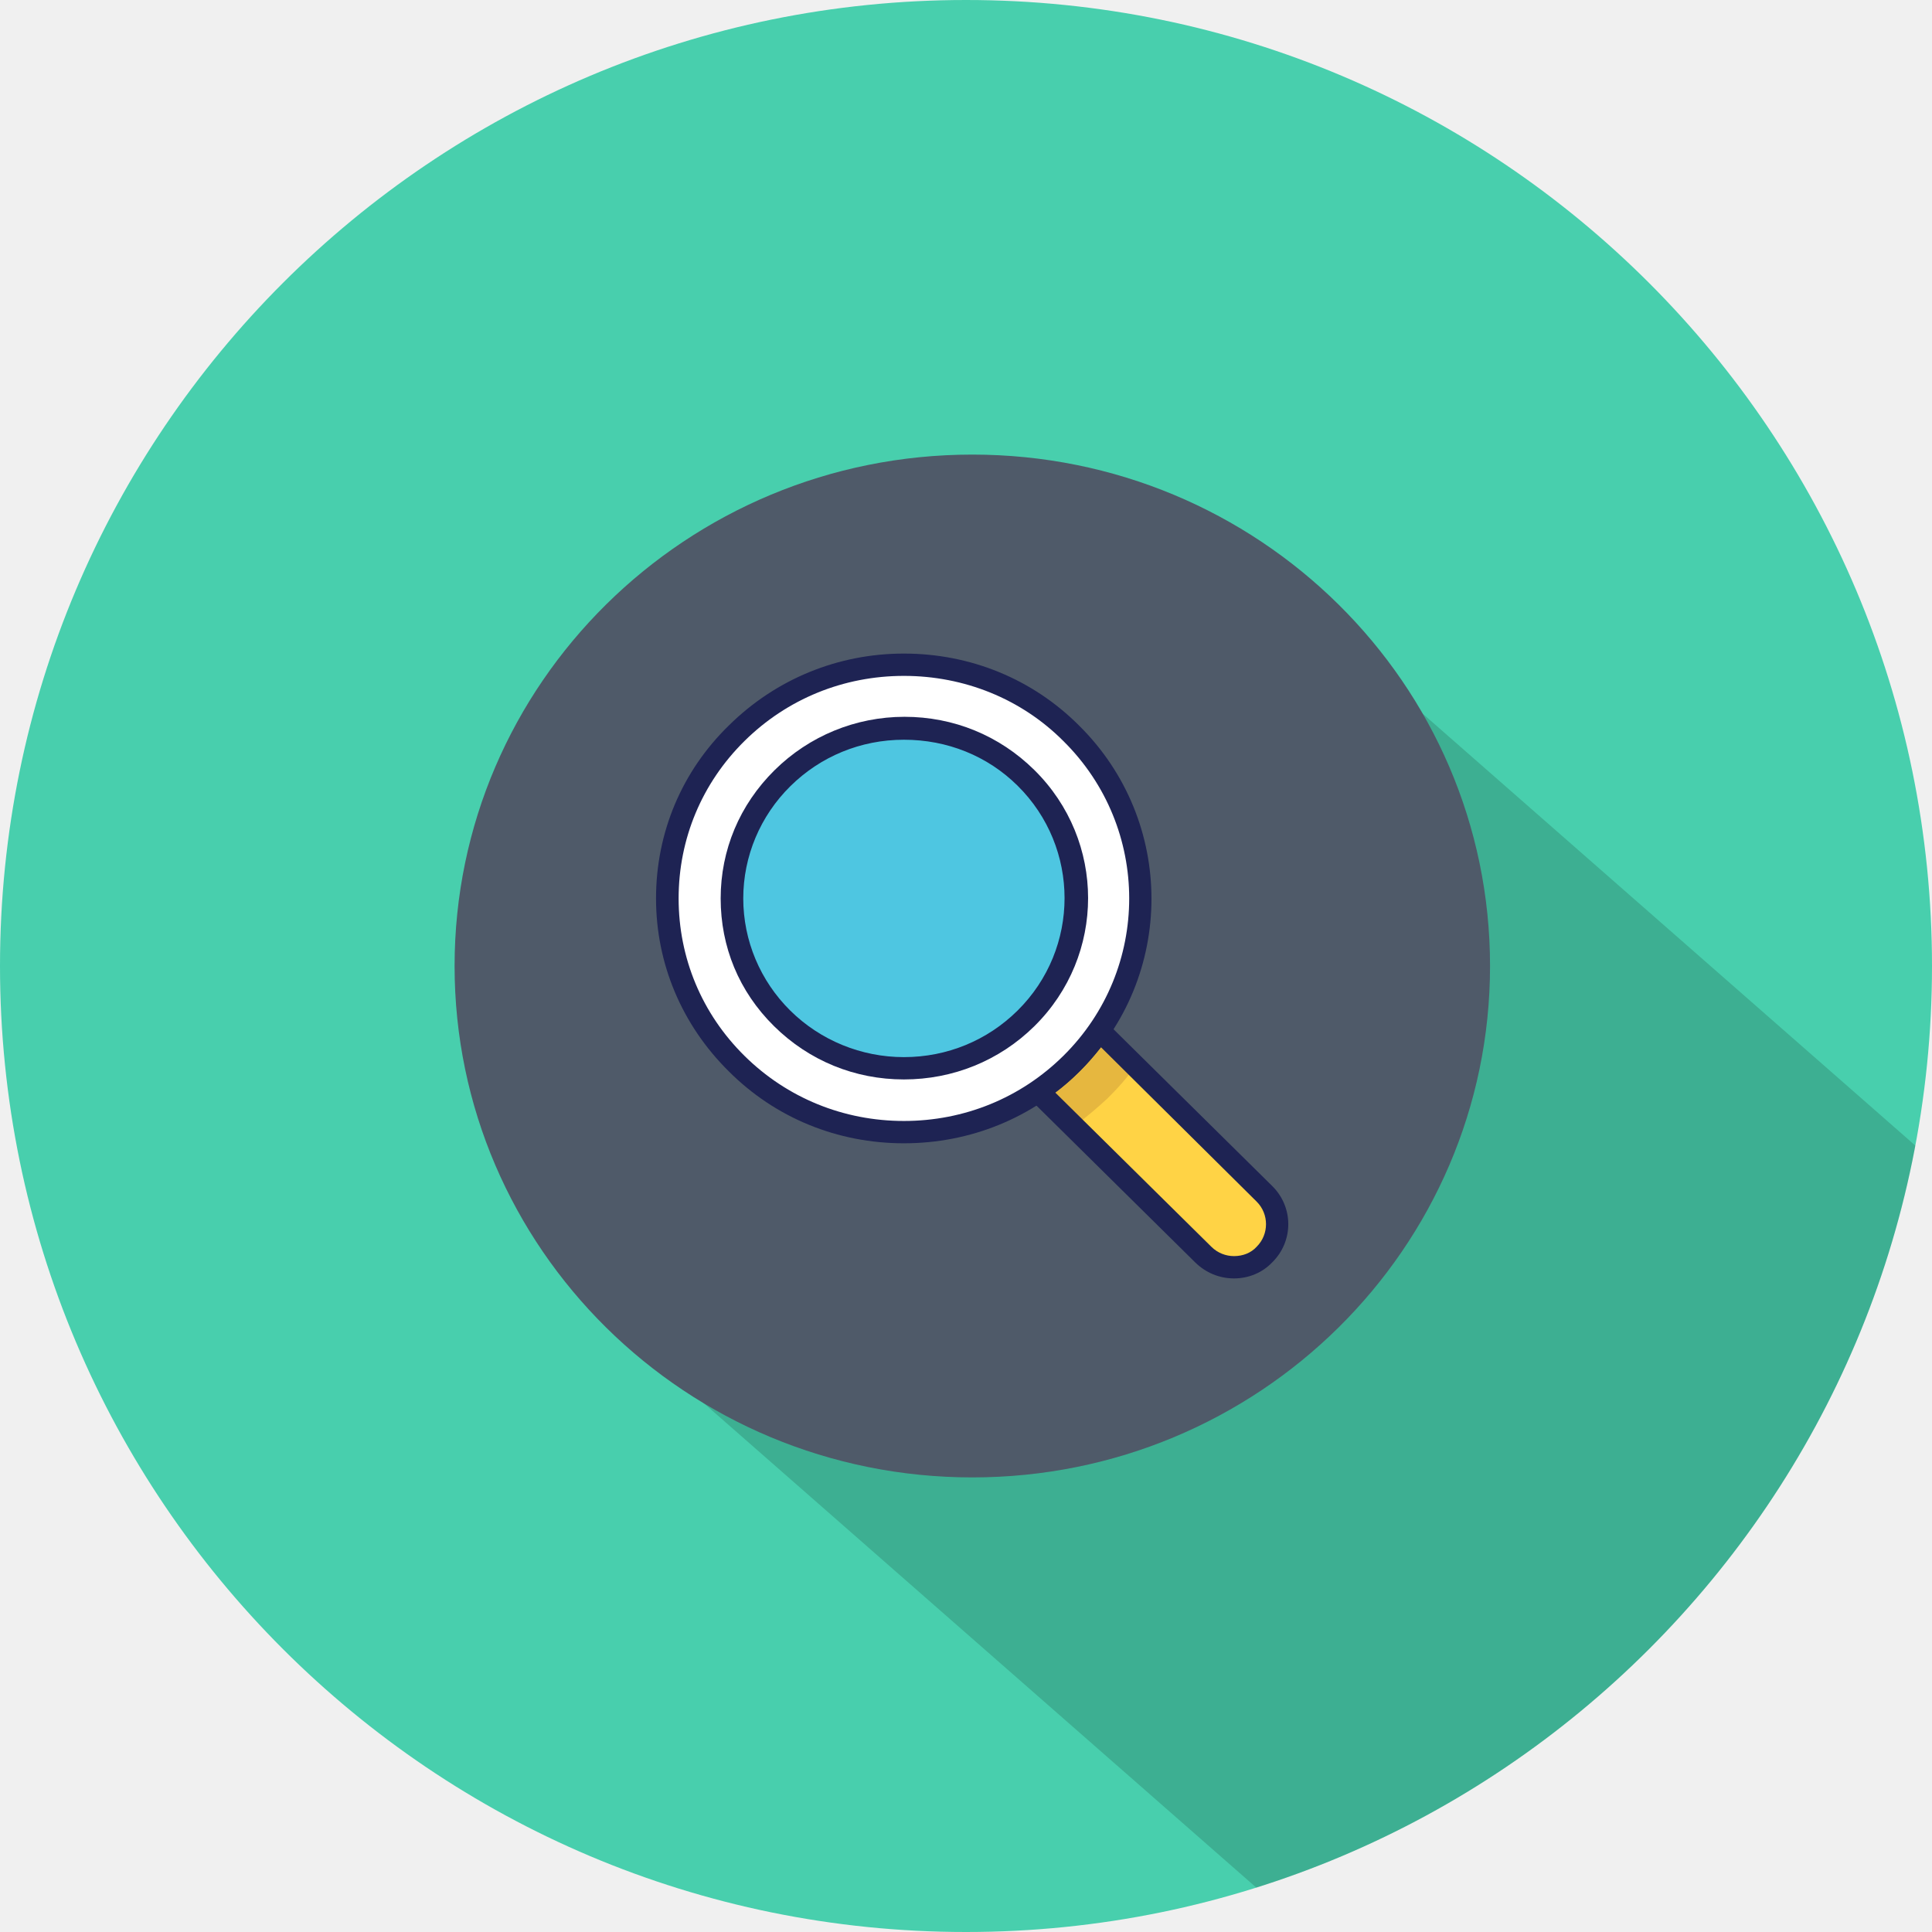
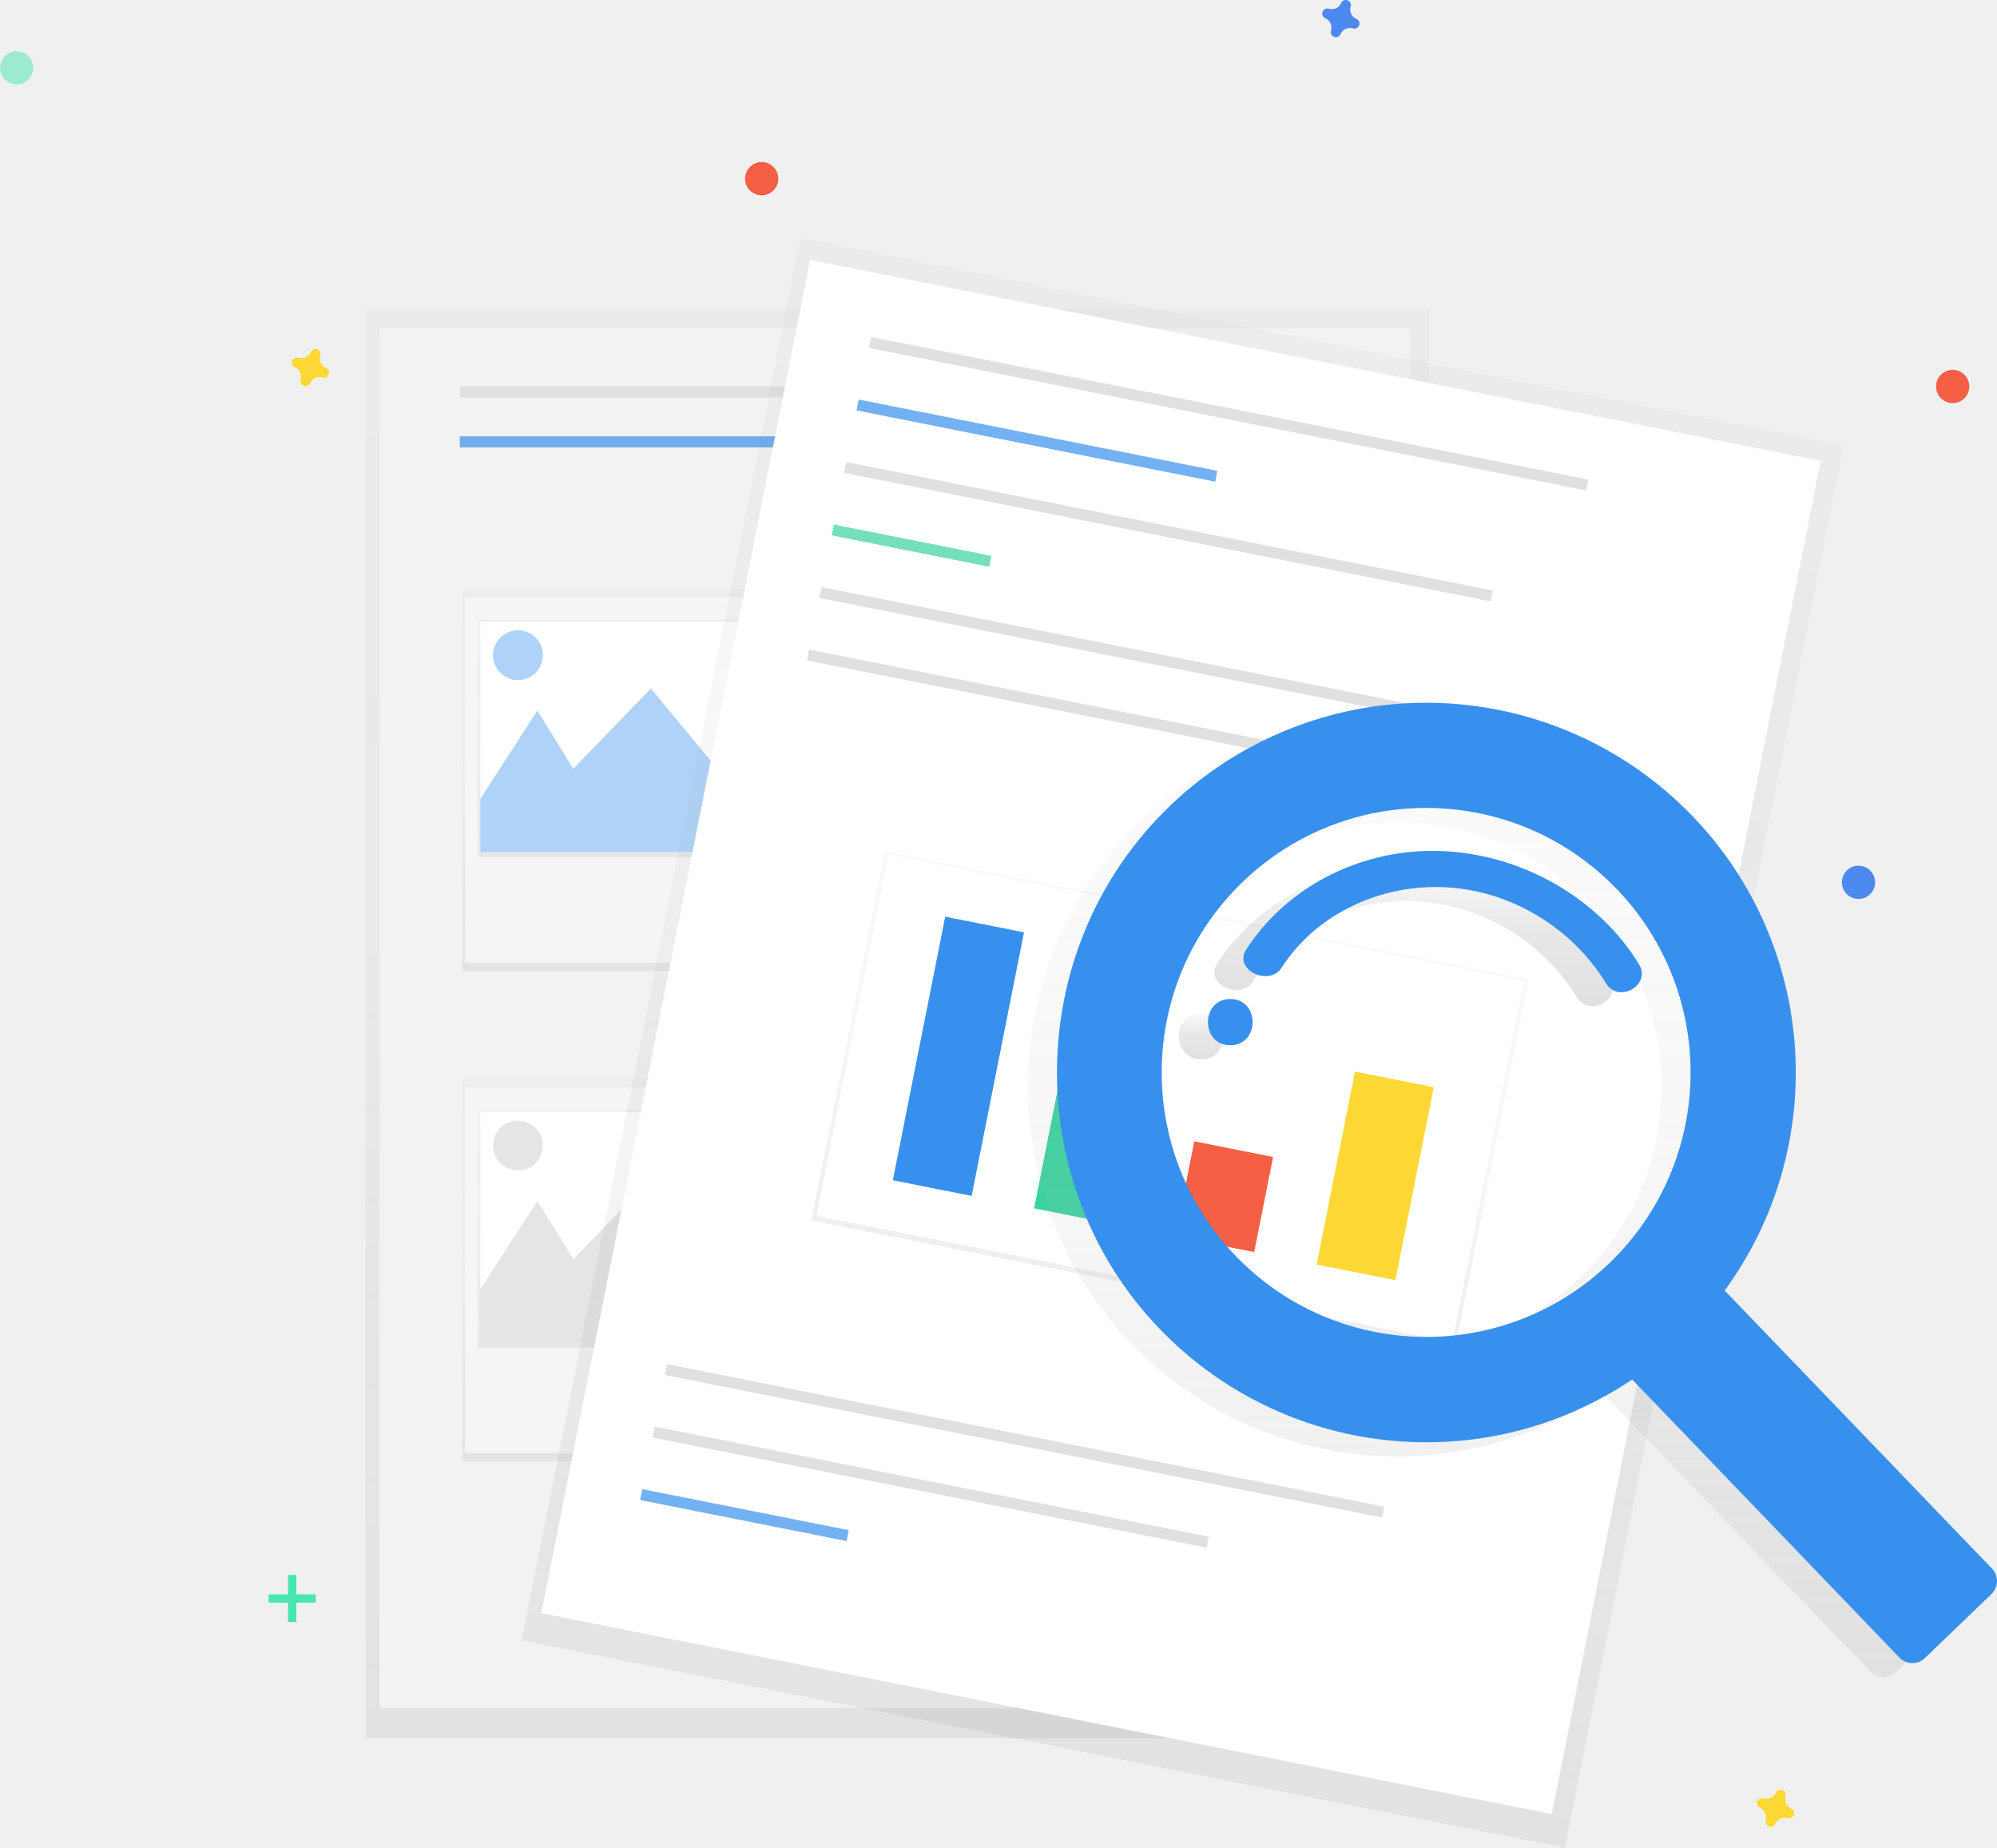
- <svg xmlns="http://www.w3.org/2000/svg" width="153" height="153" viewBox="0 0 153 153" fill="none">
-   <circle cx="76.5" cy="76.5" r="76.5" fill="#48CFAD" />
-   <mask id="mask0" mask-type="alpha" maskUnits="userSpaceOnUse" x="0" y="0" width="153" height="153">
-     <circle cx="76.5" cy="76.5" r="76.5" fill="#48CFAD" />
-   </mask>
-   <g mask="url(#mask0)">
-     <path d="M0 0H84.753V78.591H0L0 0Z" transform="translate(101.81 47) rotate(41.2421)" fill="black" fill-opacity="0.16" />
+ <svg xmlns="http://www.w3.org/2000/svg" xmlns:xlink="http://www.w3.org/1999/xlink" id="9a5c15f4-7944-40bc-b8da-d63b7d478a28" data-name="Layer 1" width="842" height="778.92" viewBox="0 0 842 778.92">
+   <defs>
+     <linearGradient id="a91ba363-77be-43f7-9cf6-91c4a3880d9c" x1="378.37" y1="732.81" x2="378.37" y2="130.21" gradientUnits="userSpaceOnUse">
+       <stop offset="0" stop-color="gray" stop-opacity="0.25" />
+       <stop offset="0.54" stop-color="gray" stop-opacity="0.12" />
+       <stop offset="1" stop-color="gray" stop-opacity="0.1" />
+     </linearGradient>
+     <linearGradient id="d1e6aa0e-d79d-4f6f-afbb-c37e9ed80ff9" x1="274.44" y1="409.32" x2="274.44" y2="248.16" xlink:href="#a91ba363-77be-43f7-9cf6-91c4a3880d9c" />
+     <linearGradient id="a279b039-1afd-4281-8292-ccd5c8c9b734" x1="274.44" y1="361.44" x2="274.44" y2="261.01" xlink:href="#a91ba363-77be-43f7-9cf6-91c4a3880d9c" />
+     <clipPath id="42e7b1d1-2be2-47b0-aacb-a853df270819" transform="translate(-179 -60.54)">
+       <rect id="cf34cfb5-9399-4bae-9cea-d47bbef6cb3a" data-name="&lt;Rectangle&gt;" x="381.54" y="322.72" width="143.79" height="96.93" fill="#fff" />
+     </clipPath>
+     <linearGradient id="972637f2-71db-4198-9c75-a0854a7fe249" x1="274.44" y1="616.03" x2="274.44" y2="454.87" xlink:href="#a91ba363-77be-43f7-9cf6-91c4a3880d9c" />
+     <linearGradient id="6c85befd-f960-412c-83e0-663d4b13bf85" x1="274.44" y1="568.15" x2="274.44" y2="467.72" xlink:href="#a91ba363-77be-43f7-9cf6-91c4a3880d9c" />
+     <clipPath id="f66b8fac-771d-49bf-85c7-4ce29a79f723" transform="translate(-179 -60.54)">
+       <rect id="7439734d-5f7c-428f-88ce-e68b86a45c07" data-name="&lt;Rectangle&gt;" x="381.54" y="529.42" width="143.79" height="96.93" fill="#fff" />
+     </clipPath>
+     <linearGradient id="598f8edf-c762-4b18-b52d-250fc678075a" x1="688.76" y1="765.86" x2="688.76" y2="163.26" gradientTransform="translate(1142.22 -188.53) rotate(90)" xlink:href="#a91ba363-77be-43f7-9cf6-91c4a3880d9c" />
+     <linearGradient id="013b841e-9a42-49b8-8a36-6db9ed002b72" x1="688.18" y1="568.49" x2="688.18" y2="409.67" gradientTransform="translate(1161.39 -164.01) rotate(90)" xlink:href="#a91ba363-77be-43f7-9cf6-91c4a3880d9c" />
+     <linearGradient id="f8cab3c1-d868-48bc-b87d-cd2075ddc26a" x1="810.6" y1="767.54" x2="810.6" y2="362.71" gradientUnits="userSpaceOnUse">
+       <stop offset="0" stop-color="#b3b3b3" stop-opacity="0.25" />
+       <stop offset="0.54" stop-color="#b3b3b3" stop-opacity="0.1" />
+       <stop offset="1" stop-color="#b3b3b3" stop-opacity="0.05" />
+     </linearGradient>
+     <linearGradient id="043d467e-585e-47c7-bb2c-06dd6f5be04b" x1="685.49" y1="507.08" x2="685.49" y2="487.6" gradientUnits="userSpaceOnUse">
+       <stop offset="0" stop-opacity="0.12" />
+       <stop offset="0.55" stop-opacity="0.09" />
+       <stop offset="1" stop-opacity="0.02" />
+     </linearGradient>
+     <linearGradient id="be08032f-102d-431e-9b5f-1e4ebfc8159b" x1="774.99" y1="484.73" x2="774.99" y2="425.15" xlink:href="#043d467e-585e-47c7-bb2c-06dd6f5be04b" />
+   </defs>
+   <g opacity="0.5">
+     <rect x="154.15" y="130.21" width="448.44" height="602.6" fill="url(#a91ba363-77be-43f7-9cf6-91c4a3880d9c)" />
  </g>
-   <path d="M41 81C63.644 81 82 62.867 82 40.5C82 18.133 63.644 0 41 0C18.356 0 0 18.133 0 40.5C0 62.867 18.356 81 41 81Z" transform="translate(36 36)" fill="#4F5A69" />
-   <path d="M18.736 37.014C29.083 37.014 37.471 28.729 37.471 18.507C37.471 8.286 29.083 0 18.736 0C8.388 0 0 8.286 0 18.507C0 28.729 8.388 37.014 18.736 37.014Z" transform="translate(52.8472 52.6418)" fill="white" />
-   <path d="M2.684 2.651C1.839 3.485 0.944 4.222 0 4.811L13.07 17.722C14.412 19.047 16.599 19.047 17.941 17.722C19.282 16.396 19.282 14.236 17.941 12.911L4.87 1.49814e-06C4.274 0.933 3.528 1.816 2.684 2.651Z" transform="translate(82.1686 81.6055)" fill="#FFD345" />
-   <path d="M4.87 1.49814e-06C4.224 0.933 3.479 1.816 2.684 2.651C1.839 3.485 0.944 4.222 -7.58316e-07 4.811L2.833 7.609C3.727 6.922 4.622 6.185 5.467 5.4C6.312 4.565 7.057 3.731 7.703 2.798L4.87 1.49814e-06Z" transform="translate(82.2181 81.6055)" fill="#E6B73F" />
-   <path d="M13.617 26.902C21.137 26.902 27.234 20.88 27.234 13.451C27.234 6.022 21.137 0 13.617 0C6.097 0 0 6.022 0 13.451C0 20.88 6.097 26.902 13.617 26.902Z" transform="translate(57.9661 57.6981)" fill="#4EC6E1" />
-   <path d="M19.63 38.782C14.362 38.782 9.442 36.769 5.765 33.087C2.038 29.405 3.79158e-07 24.546 3.79158e-07 19.391C3.79158e-07 14.187 2.038 9.327 5.765 5.695C9.492 2.013 14.412 0 19.63 0C24.898 0 29.818 2.013 33.496 5.695C41.149 13.255 41.149 25.576 33.496 33.136C29.818 36.769 24.898 38.782 19.63 38.782ZM19.63 1.767C14.859 1.767 10.387 3.584 7.007 6.922C3.628 10.26 1.789 14.678 1.789 19.391C1.789 24.104 3.628 28.522 7.007 31.86C10.387 35.198 14.859 37.014 19.63 37.014C24.401 37.014 28.874 35.198 32.253 31.86C39.211 24.987 39.211 13.794 32.253 6.922C28.924 3.584 24.401 1.767 19.63 1.767Z" transform="translate(51.9527 51.7582)" fill="#1E2353" />
-   <path d="M14.511 28.718C10.635 28.718 7.007 27.245 4.224 24.496C1.441 21.747 0 18.213 0 14.384C0 10.555 1.491 6.971 4.274 4.222C7.007 1.522 10.685 -1.49814e-06 14.561 -1.49814e-06C18.438 -1.49814e-06 22.066 1.473 24.849 4.222C30.514 9.818 30.514 18.9 24.849 24.496C22.066 27.245 18.388 28.718 14.511 28.718ZM14.511 1.816C11.082 1.816 7.902 3.142 5.516 5.498C3.131 7.855 1.789 11.046 1.789 14.384C1.789 17.722 3.131 20.913 5.516 23.269C7.902 25.625 11.132 26.951 14.511 26.951C17.941 26.951 21.121 25.625 23.507 23.269C28.476 18.36 28.476 10.358 23.507 5.449C21.121 3.093 17.941 1.816 14.511 1.816Z" transform="translate(57.0715 56.7654)" fill="#1E2353" />
-   <path d="M16.413 20.483C15.27 20.483 14.176 20.042 13.332 19.207L0.261 6.296C0.062 6.1 -0.037 5.854 0.013 5.609C0.013 5.363 0.162 5.118 0.41 4.971C1.305 4.333 2.199 3.645 2.945 2.909C3.69 2.173 4.436 1.289 5.032 0.405C5.181 0.209 5.43 0.062 5.678 0.013C5.927 -0.037 6.225 0.062 6.374 0.258L19.444 13.169C21.134 14.838 21.134 17.538 19.444 19.207C18.649 20.042 17.556 20.483 16.413 20.483ZM2.249 5.756L14.624 17.98C15.12 18.471 15.767 18.716 16.413 18.716C17.108 18.716 17.755 18.471 18.202 17.98C19.196 16.998 19.196 15.378 18.202 14.396L5.877 2.173C5.33 2.86 4.784 3.498 4.187 4.087C3.591 4.676 2.945 5.265 2.249 5.756Z" transform="translate(81.3109 80.7584)" fill="#1E2353" />
+   <rect x="159.99" y="138.39" width="434.43" height="581.58" fill="#f2f2f2" />
+   <rect x="193.86" y="162.91" width="149.48" height="4.67" fill="#e0e0e0" />
+   <rect x="193.86" y="183.93" width="149.48" height="4.67" fill="#3790ed" opacity="0.7" />
+   <rect x="365.53" y="162.91" width="149.48" height="4.67" fill="#e0e0e0" />
+   <rect x="388.88" y="296.05" width="149.48" height="4.67" fill="#e0e0e0" />
+   <rect x="392.39" y="308.89" width="149.48" height="4.67" fill="#e0e0e0" />
+   <rect x="399.4" y="321.74" width="149.48" height="4.67" fill="#e0e0e0" />
+   <rect x="388.88" y="502.75" width="149.48" height="4.67" fill="#e0e0e0" />
+   <rect x="392.39" y="515.6" width="149.48" height="4.67" fill="#e0e0e0" />
+   <rect x="399.4" y="528.44" width="149.48" height="4.67" fill="#e0e0e0" />
+   <g opacity="0.5">
+     <rect x="195.03" y="248.16" width="158.82" height="161.16" fill="url(#d1e6aa0e-d79d-4f6f-afbb-c37e9ed80ff9)" />
+   </g>
+   <rect x="196.03" y="251.67" width="156.32" height="154.15" fill="#f5f5f5" />
+   <g opacity="0.5">
+     <rect x="201.54" y="261.01" width="145.8" height="100.43" fill="url(#a279b039-1afd-4281-8292-ccd5c8c9b734)" />
+   </g>
+   <rect id="e1f34465-d008-41db-868b-e00503fb87b3" data-name="&lt;Rectangle&gt;" x="202.54" y="262.18" width="143.79" height="96.93" fill="#fff" />
+   <g clip-path="url(#42e7b1d1-2be2-47b0-aacb-a853df270819)">
+     <polygon points="190.35 355.61 226.56 299.55 241.74 324.07 274.44 290.21 302.47 324.07 326.99 273.86 390.05 374.29 185.68 367.28 190.35 355.61" fill="#3790ed" opacity="0.4" />
+     <circle cx="218.38" cy="276.19" r="10.51" fill="#3790ed" opacity="0.4" />
+   </g>
+   <g opacity="0.5">
+     <rect x="195.03" y="454.87" width="158.82" height="161.16" fill="url(#972637f2-71db-4198-9c75-a0854a7fe249)" />
+   </g>
+   <rect x="196.03" y="458.37" width="156.32" height="154.15" fill="#f5f5f5" />
+   <g opacity="0.5">
+     <rect x="201.54" y="467.72" width="145.8" height="100.43" fill="url(#6c85befd-f960-412c-83e0-663d4b13bf85)" />
+   </g>
+   <rect id="c95ac4f6-be4d-44a3-92c2-5c8066e2b531" data-name="&lt;Rectangle&gt;" x="202.54" y="468.88" width="143.79" height="96.93" fill="#fff" />
+   <g clip-path="url(#f66b8fac-771d-49bf-85c7-4ce29a79f723)">
+     <polygon points="190.35 562.31 226.56 506.25 241.74 530.78 274.44 496.91 302.47 530.78 326.99 480.56 390.05 580.99 185.68 573.99 190.35 562.31" fill="#bdbdbd" opacity="0.4" />
+     <circle cx="218.38" cy="482.9" r="10.51" fill="#bdbdbd" opacity="0.4" />
+   </g>
+   <g opacity="0.5">
+     <rect x="376.36" y="276.01" width="602.6" height="448.44" transform="translate(-124.09 1006.82) rotate(-78.76)" fill="url(#598f8edf-c762-4b18-b52d-250fc678075a)" />
+   </g>
+   <rect x="386.18" y="280.49" width="581.58" height="434.43" transform="translate(-122.17 1004.12) rotate(-78.76)" fill="#fff" />
+   <rect x="542.89" y="232.65" width="308.31" height="4.67" transform="translate(-119.81 -191.93) rotate(11.24)" fill="#e0e0e0" />
+   <rect x="456.83" y="665.62" width="308.31" height="4.67" transform="translate(-37.05 -166.84) rotate(11.24)" fill="#e0e0e0" />
+   <rect x="452.26" y="685.13" width="238.24" height="4.67" transform="translate(-34.01 -158.75) rotate(11.24)" fill="#e0e0e0" />
+   <rect x="448.46" y="696.91" width="88.75" height="4.67" transform="translate(-33.22 -143.21) rotate(11.24)" fill="#3790ed" opacity="0.7" />
+   <rect x="539.13" y="243.97" width="154.15" height="4.67" transform="translate(-119.16 -175.95) rotate(11.24)" fill="#3790ed" opacity="0.7" />
+   <rect x="532.71" y="282.38" width="277.94" height="4.67" transform="translate(-110.6 -186.03) rotate(11.24)" fill="#e0e0e0" />
+   <rect x="529.49" y="288.24" width="67.73" height="4.67" transform="translate(-111.54 -164.8) rotate(11.24)" fill="#3ad29f" opacity="0.7" />
+   <rect x="521.95" y="338.03" width="308.31" height="4.67" transform="translate(-99.67 -185.82) rotate(11.24)" fill="#e0e0e0" />
+   <g opacity="0.5">
+     <rect x="592.89" y="385.78" width="158.82" height="276.77" transform="translate(-151.88 1020.84) rotate(-78.76)" fill="url(#013b841e-9a42-49b8-8a36-6db9ed002b72)" />
+   </g>
+   <rect x="535.78" y="445.94" width="273.27" height="155.32" transform="translate(-64.02 -181.59) rotate(11.24)" fill="#fff" />
+   <rect x="516.71" y="364.38" width="308.31" height="4.67" transform="translate(-94.63 -184.29) rotate(11.24)" fill="#e0e0e0" />
+   <rect x="566.14" y="449.2" width="33.87" height="113.28" transform="translate(-69.19 -164.51) rotate(11.24)" fill="#3790ed" />
+   <rect x="622.06" y="498.05" width="33.87" height="75.91" transform="translate(-62.24 -174.83) rotate(11.24)" fill="#3ad29f" />
+   <rect x="678.21" y="544.59" width="33.87" height="40.87" transform="translate(-55.5 -185.22) rotate(11.24)" fill="#f55f44" />
+   <rect x="741.87" y="514.79" width="33.87" height="82.92" transform="translate(-55.99 -197.8) rotate(11.24)" fill="#fdd835" />
+   <path d="M880.45,410.55a155.89,155.89,0,0,0-223.11-1.68c-59,59.48-60,156.33-2.29,217.07A155.89,155.89,0,0,0,854.95,648L967.64,765.21a7.59,7.59,0,0,0,10.73.21l28.08-27a7.59,7.59,0,0,0,.21-10.73L894,610.49A155.9,155.9,0,0,0,880.45,410.55ZM845.35,599a111.5,111.5,0,1,1,3.1-157.66A111.5,111.5,0,0,1,845.35,599Z" transform="translate(-179 -60.54)" fill="url(#f8cab3c1-d868-48bc-b87d-cd2075ddc26a)" />
+   <path d="M685.49,487.6c-12.54,0-12.56,19.49,0,19.49S698.05,487.6,685.49,487.6Z" transform="translate(-179 -60.54)" fill="url(#043d467e-585e-47c7-bb2c-06dd6f5be04b)" />
+   <path d="M772.9,425.17c-33.75-.76-64.46,16.17-80.79,41.73-5.33,8.34,9.8,15.71,15.1,7.41,13.52-21.16,39.21-34.6,67-33.9,29.12.73,55.62,17.39,69.65,40.51,5.32,8.77,19.27.8,14-7.92C840.8,445,807.76,426,772.9,425.17Z" transform="translate(-179 -60.54)" fill="url(#be08032f-102d-431e-9b5f-1e4ebfc8159b)" />
+   <path d="M892.68,404.63a155.89,155.89,0,0,0-223.11-1.68c-59,59.48-60,156.33-2.29,217.07a155.89,155.89,0,0,0,199.9,22.05L979.86,759.29a7.59,7.59,0,0,0,10.73.21l28.08-27a7.59,7.59,0,0,0,.21-10.73L906.19,604.56A155.9,155.9,0,0,0,892.68,404.63ZM857.58,593a111.5,111.5,0,1,1,3.1-157.66A111.5,111.5,0,0,1,857.58,593Z" transform="translate(-179 -60.54)" fill="#3790ed" />
+   <path d="M697.72,481.67c-12.54,0-12.56,19.49,0,19.49S710.28,481.67,697.72,481.67Z" transform="translate(-179 -60.54)" fill="#3790ed" />
+   <path d="M785.13,419.25c-33.75-.76-64.46,16.17-80.79,41.73-5.33,8.34,9.8,15.71,15.1,7.41,13.52-21.16,39.21-34.6,67-33.9,29.12.73,55.62,17.39,69.65,40.51,5.32,8.77,19.27.8,14-7.92C853,439,820,420,785.13,419.25Z" transform="translate(-179 -60.54)" fill="#3790ed" />
+   <rect x="121.45" y="663.91" width="3.5" height="19.85" fill="#47e6b1" />
+   <rect x="300.45" y="724.45" width="3.5" height="19.85" transform="translate(857.58 371.63) rotate(90)" fill="#47e6b1" />
+   <path d="M750.87,68.49a4.29,4.29,0,0,1-2.39-5.19,2.06,2.06,0,0,0,.09-.48h0a2.15,2.15,0,0,0-3.87-1.43h0a2.06,2.06,0,0,0-.24.42,4.29,4.29,0,0,1-5.19,2.39,2.06,2.06,0,0,0-.48-.09h0A2.15,2.15,0,0,0,737.38,68h0a2.06,2.06,0,0,0,.42.24,4.29,4.29,0,0,1,2.39,5.19,2.06,2.06,0,0,0-.09.48h0A2.15,2.15,0,0,0,744,75.32h0a2.06,2.06,0,0,0,.24-.42,4.29,4.29,0,0,1,5.19-2.39,2.06,2.06,0,0,0,.48.09h0a2.15,2.15,0,0,0,1.43-3.87h0A2.06,2.06,0,0,0,750.87,68.49Z" transform="translate(-179 -60.54)" fill="#4d8af0" />
+   <path d="M316.44,215.64a4.29,4.29,0,0,1-2.39-5.19,2.06,2.06,0,0,0,.09-.48h0a2.15,2.15,0,0,0-3.87-1.43h0a2.06,2.06,0,0,0-.24.42,4.29,4.29,0,0,1-5.19,2.39,2.06,2.06,0,0,0-.48-.09h0a2.15,2.15,0,0,0-1.43,3.87h0a2.06,2.06,0,0,0,.42.24,4.29,4.29,0,0,1,2.39,5.19,2.06,2.06,0,0,0-.09.48h0a2.15,2.15,0,0,0,3.87,1.43h0a2.06,2.06,0,0,0,.24-.42,4.29,4.29,0,0,1,5.19-2.39,2.06,2.06,0,0,0,.48.09h0a2.15,2.15,0,0,0,1.43-3.87h0A2.06,2.06,0,0,0,316.44,215.64Z" transform="translate(-179 -60.54)" fill="#fdd835" />
+   <path d="M934.22,822.9a4.29,4.29,0,0,1-2.39-5.19,2.06,2.06,0,0,0,.09-.48h0a2.15,2.15,0,0,0-3.87-1.43h0a2.06,2.06,0,0,0-.24.42,4.29,4.29,0,0,1-5.19,2.39,2.06,2.06,0,0,0-.48-.09h0a2.15,2.15,0,0,0-1.43,3.87h0a2.06,2.06,0,0,0,.42.24,4.29,4.29,0,0,1,2.39,5.19,2.06,2.06,0,0,0-.09.48h0a2.15,2.15,0,0,0,3.87,1.43h0a2.06,2.06,0,0,0,.24-.42,4.29,4.29,0,0,1,5.19-2.39,2.06,2.06,0,0,0,.48.09h0a2.15,2.15,0,0,0,1.43-3.87h0A2.06,2.06,0,0,0,934.22,822.9Z" transform="translate(-179 -60.54)" fill="#fdd835" />
+   <circle cx="321.15" cy="75.33" r="7.01" fill="#f55f44" />
+   <circle cx="823.31" cy="162.91" r="7.01" fill="#f55f44" />
+   <circle cx="783.61" cy="371.95" r="7.01" fill="#4d8af0" />
+   <circle cx="7.01" cy="28.61" r="7.01" fill="#47e6b1" opacity="0.5" />
</svg>
